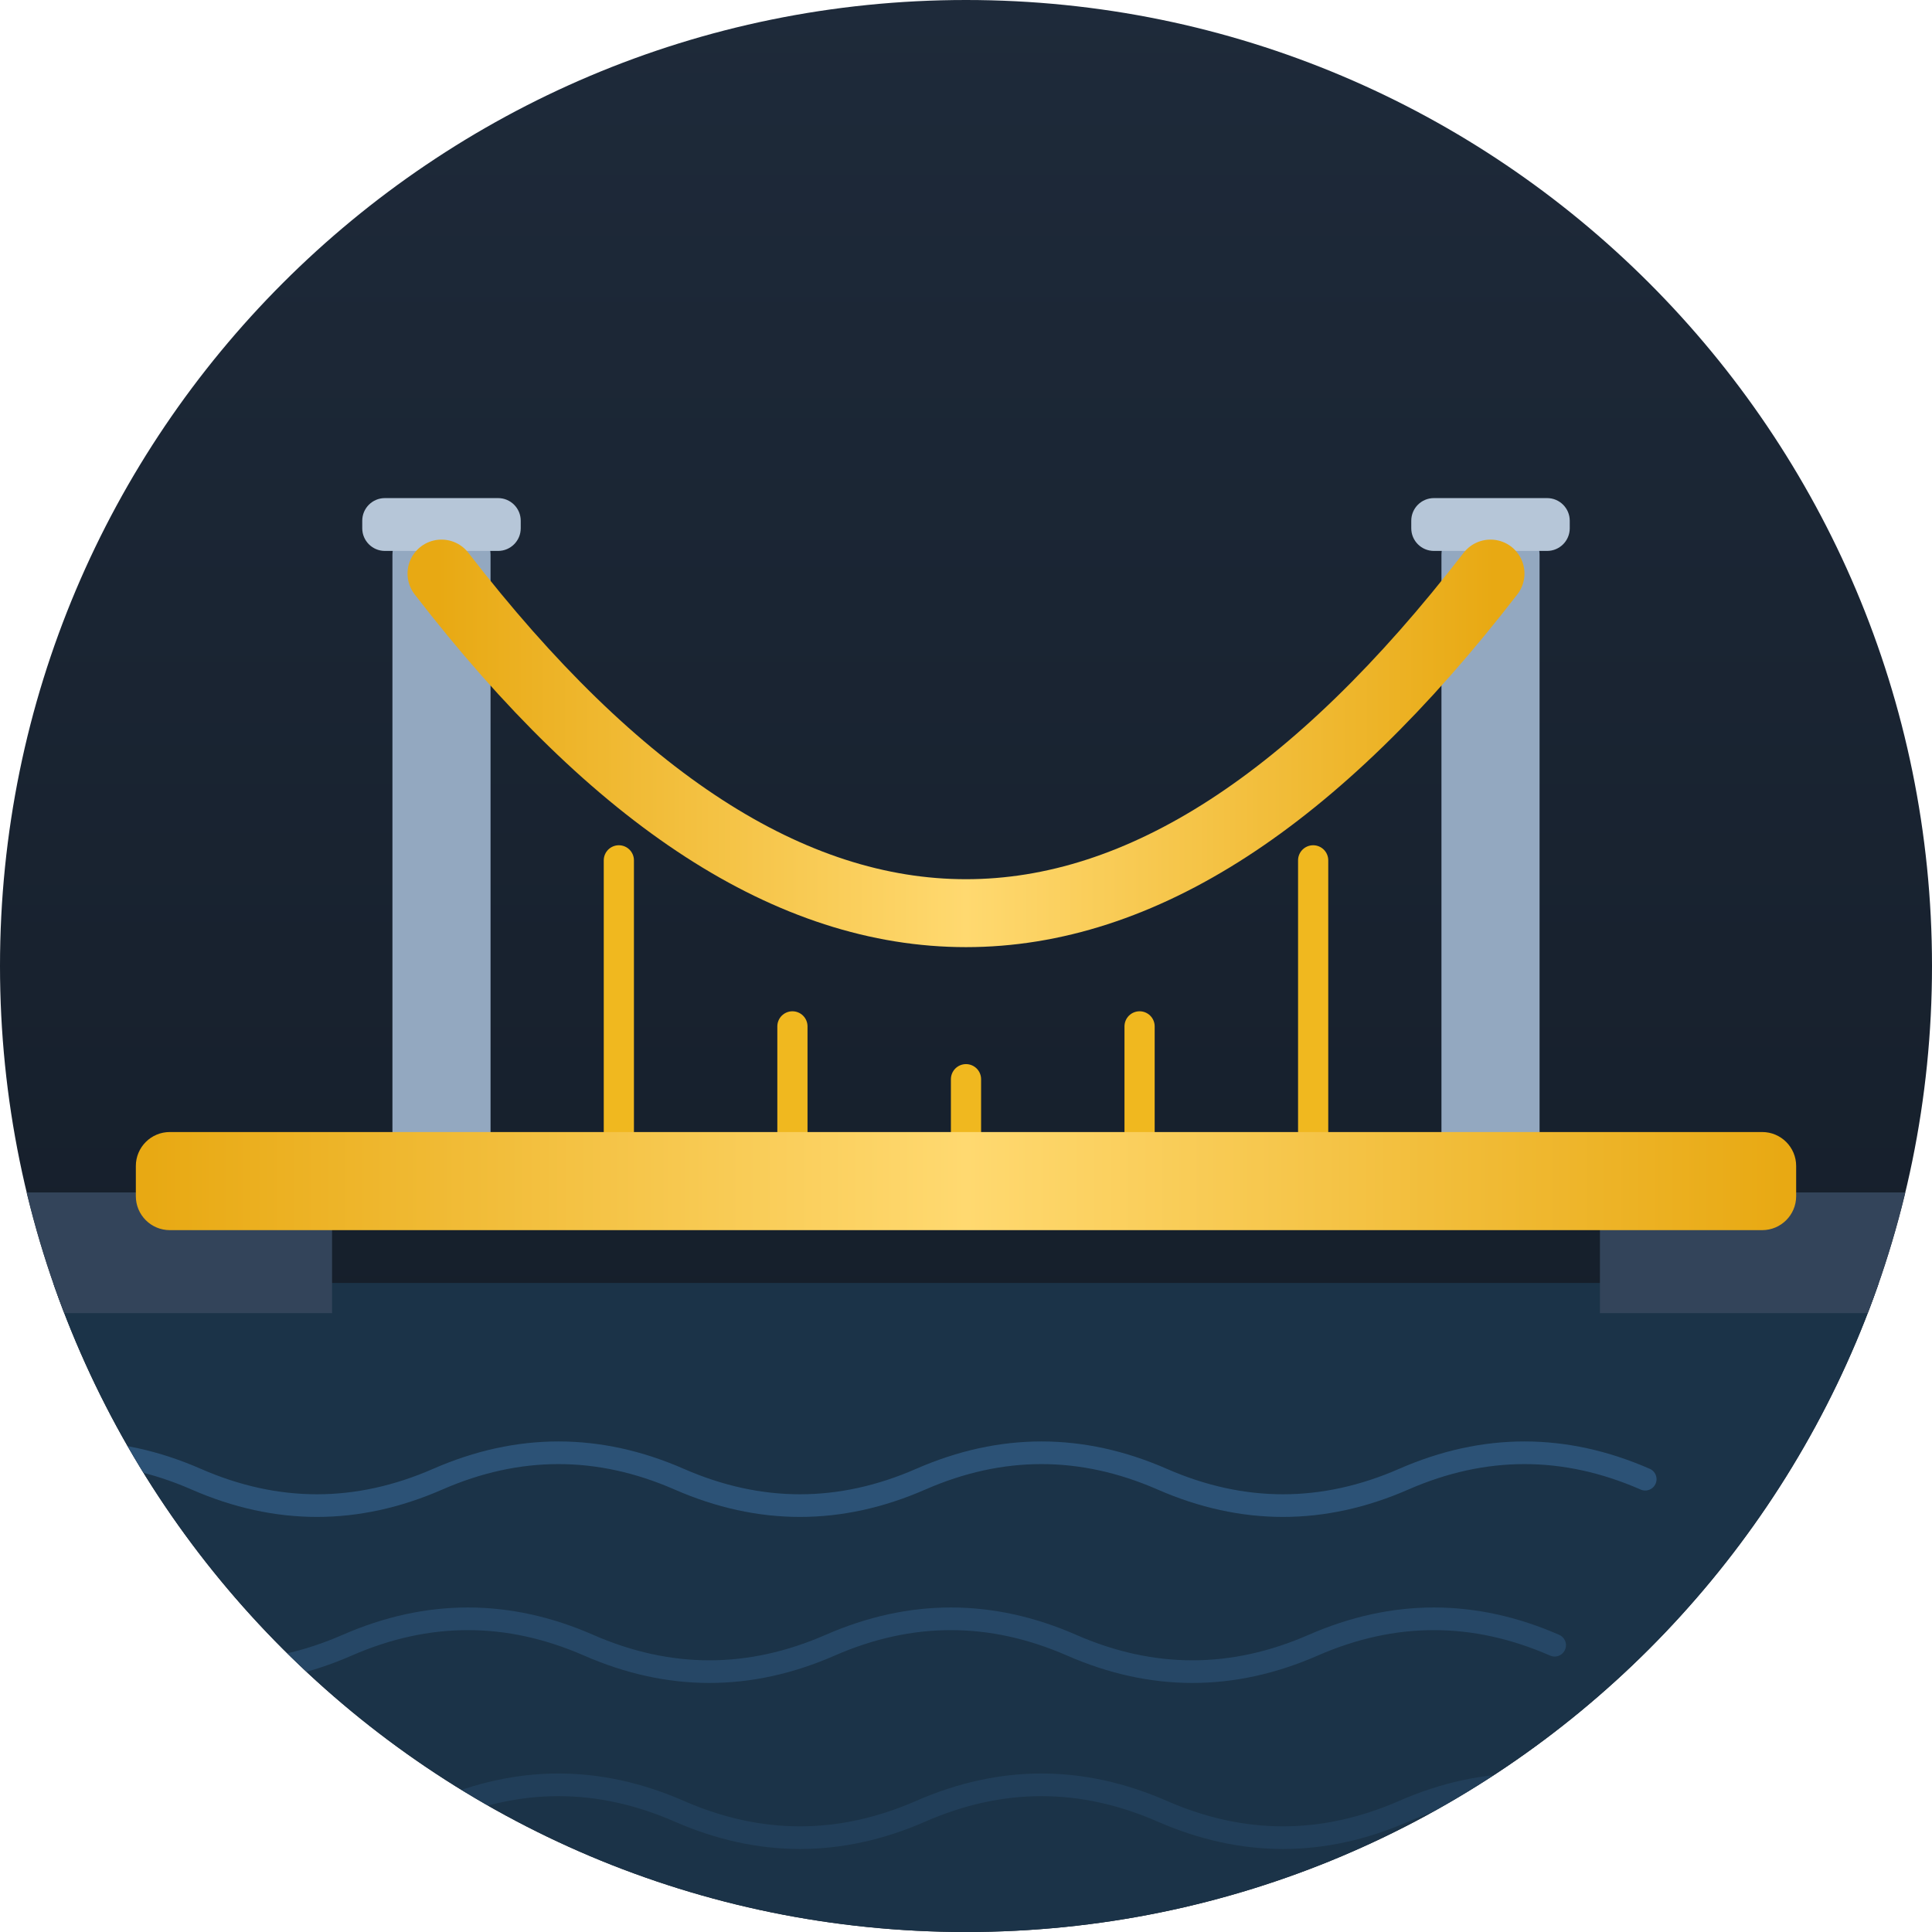
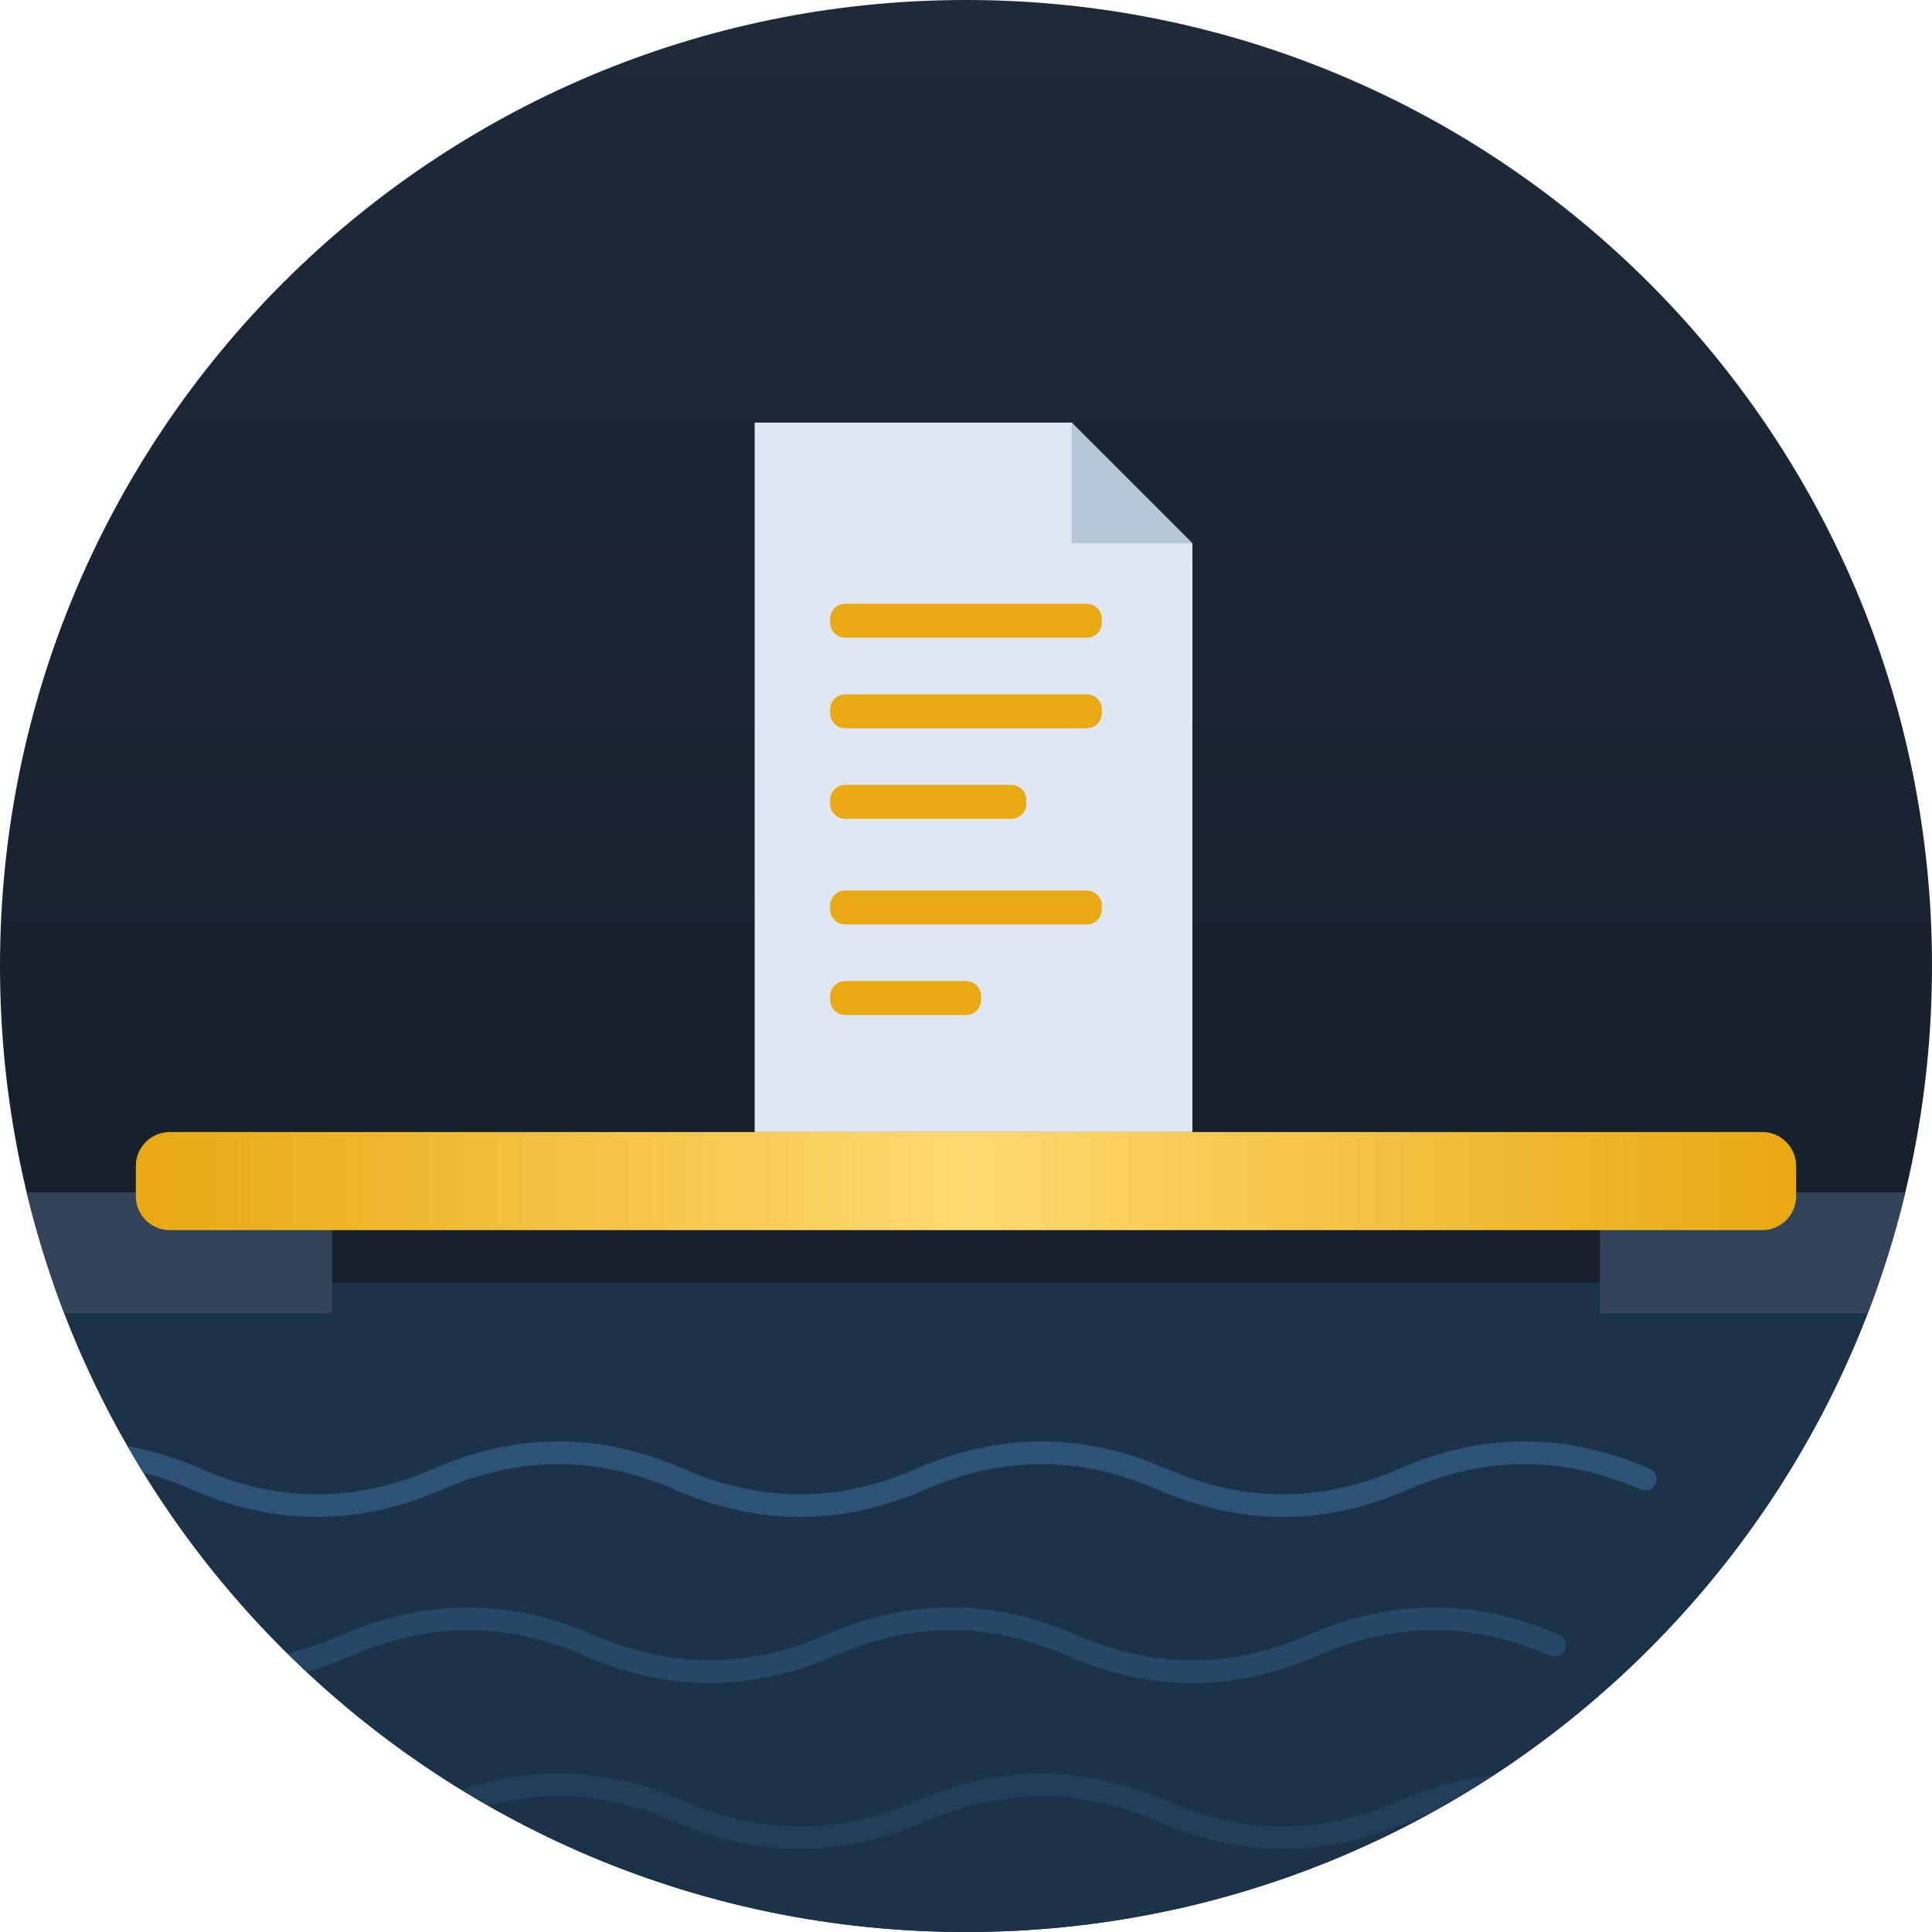
- <svg xmlns="http://www.w3.org/2000/svg" viewBox="0 0 256 256" width="256" height="256" role="img" aria-label="Gephyra — a suspension bridge spanning two shores">
+ <svg xmlns="http://www.w3.org/2000/svg" viewBox="0 0 256 256" width="256" height="256" role="img" aria-label="Markdown Preview Style — a page of comfortable type set on the golden deck">
  <defs>
    <linearGradient id="sky" x1="0" y1="0" x2="0" y2="1">
      <stop offset="0" stop-color="#1e2a3a" />
      <stop offset="1" stop-color="#121a24" />
    </linearGradient>
    <linearGradient id="span" x1="0" y1="0" x2="1" y2="0">
      <stop offset="0" stop-color="#e8a913" />
      <stop offset="0.5" stop-color="#ffd970" />
      <stop offset="1" stop-color="#e8a913" />
-     </linearGradient>
-     <linearGradient id="water" x1="0" y1="0" x2="0" y2="1">
-       <stop offset="0" stop-color="#22405a" />
-       <stop offset="1" stop-color="#0f2233" />
    </linearGradient>
    <clipPath id="round">
      <circle cx="128" cy="128" r="128" />
    </clipPath>
  </defs>
  <g clip-path="url(#round)">
    <rect width="256" height="256" fill="url(#sky)" />
    <rect y="170" width="256" height="86" fill="#1b3348" />
    <g fill="none" stroke="#33608a" stroke-width="3" stroke-linecap="round">
      <path d="M-6 196 q16 -7 32 0 t32 0 t32 0 t32 0 t32 0 t32 0 t32 0" opacity="0.7" />
      <path d="M-18 218 q16 -7 32 0 t32 0 t32 0 t32 0 t32 0 t32 0 t32 0" opacity="0.45" />
      <path d="M-6 240 q16 -7 32 0 t32 0 t32 0 t32 0 t32 0 t32 0 t32 0" opacity="0.25" />
    </g>
    <path d="M-4 158 H44 v16 H-4 Z" fill="#33445a" />
    <path d="M212 158 H260 v16 H212 Z" fill="#33445a" />
-     <rect x="52" y="70" width="13" height="92" rx="3.5" fill="#93a8c0" />
-     <rect x="191" y="70" width="13" height="92" rx="3.5" fill="#93a8c0" />
-     <rect x="48" y="66" width="21" height="7" rx="3" fill="#b6c6d8" />
-     <rect x="187" y="66" width="21" height="7" rx="3" fill="#b6c6d8" />
-     <path d="M58.5 76 Q128 166 197.5 76" fill="none" stroke="url(#span)" stroke-width="9" stroke-linecap="round" />
-     <g stroke="#f0b81f" stroke-width="4" stroke-linecap="round">
-       <line x1="82" y1="114" x2="82" y2="150" />
-       <line x1="105" y1="136" x2="105" y2="150" />
-       <line x1="128" y1="143" x2="128" y2="150" />
-       <line x1="151" y1="136" x2="151" y2="150" />
-       <line x1="174" y1="114" x2="174" y2="150" />
+     <path d="M100 56 h42 l16 16 v78 h-58 z" fill="#dfe8f2" />
+     <polygon points="142,56 142,72 158,72" fill="#b6c6d8" />
+     <g fill="#e8a913">
+       <rect x="110" y="80" width="36" height="4.5" rx="2" />
+       <rect x="110" y="92" width="36" height="4.5" rx="2" />
+       <rect x="110" y="104" width="26" height="4.5" rx="2" />
+       <rect x="110" y="118" width="36" height="4.5" rx="2" />
+       <rect x="110" y="130" width="20" height="4.5" rx="2" />
    </g>
    <rect x="18" y="150" width="220" height="13" rx="4.5" fill="url(#span)" />
  </g>
</svg>
